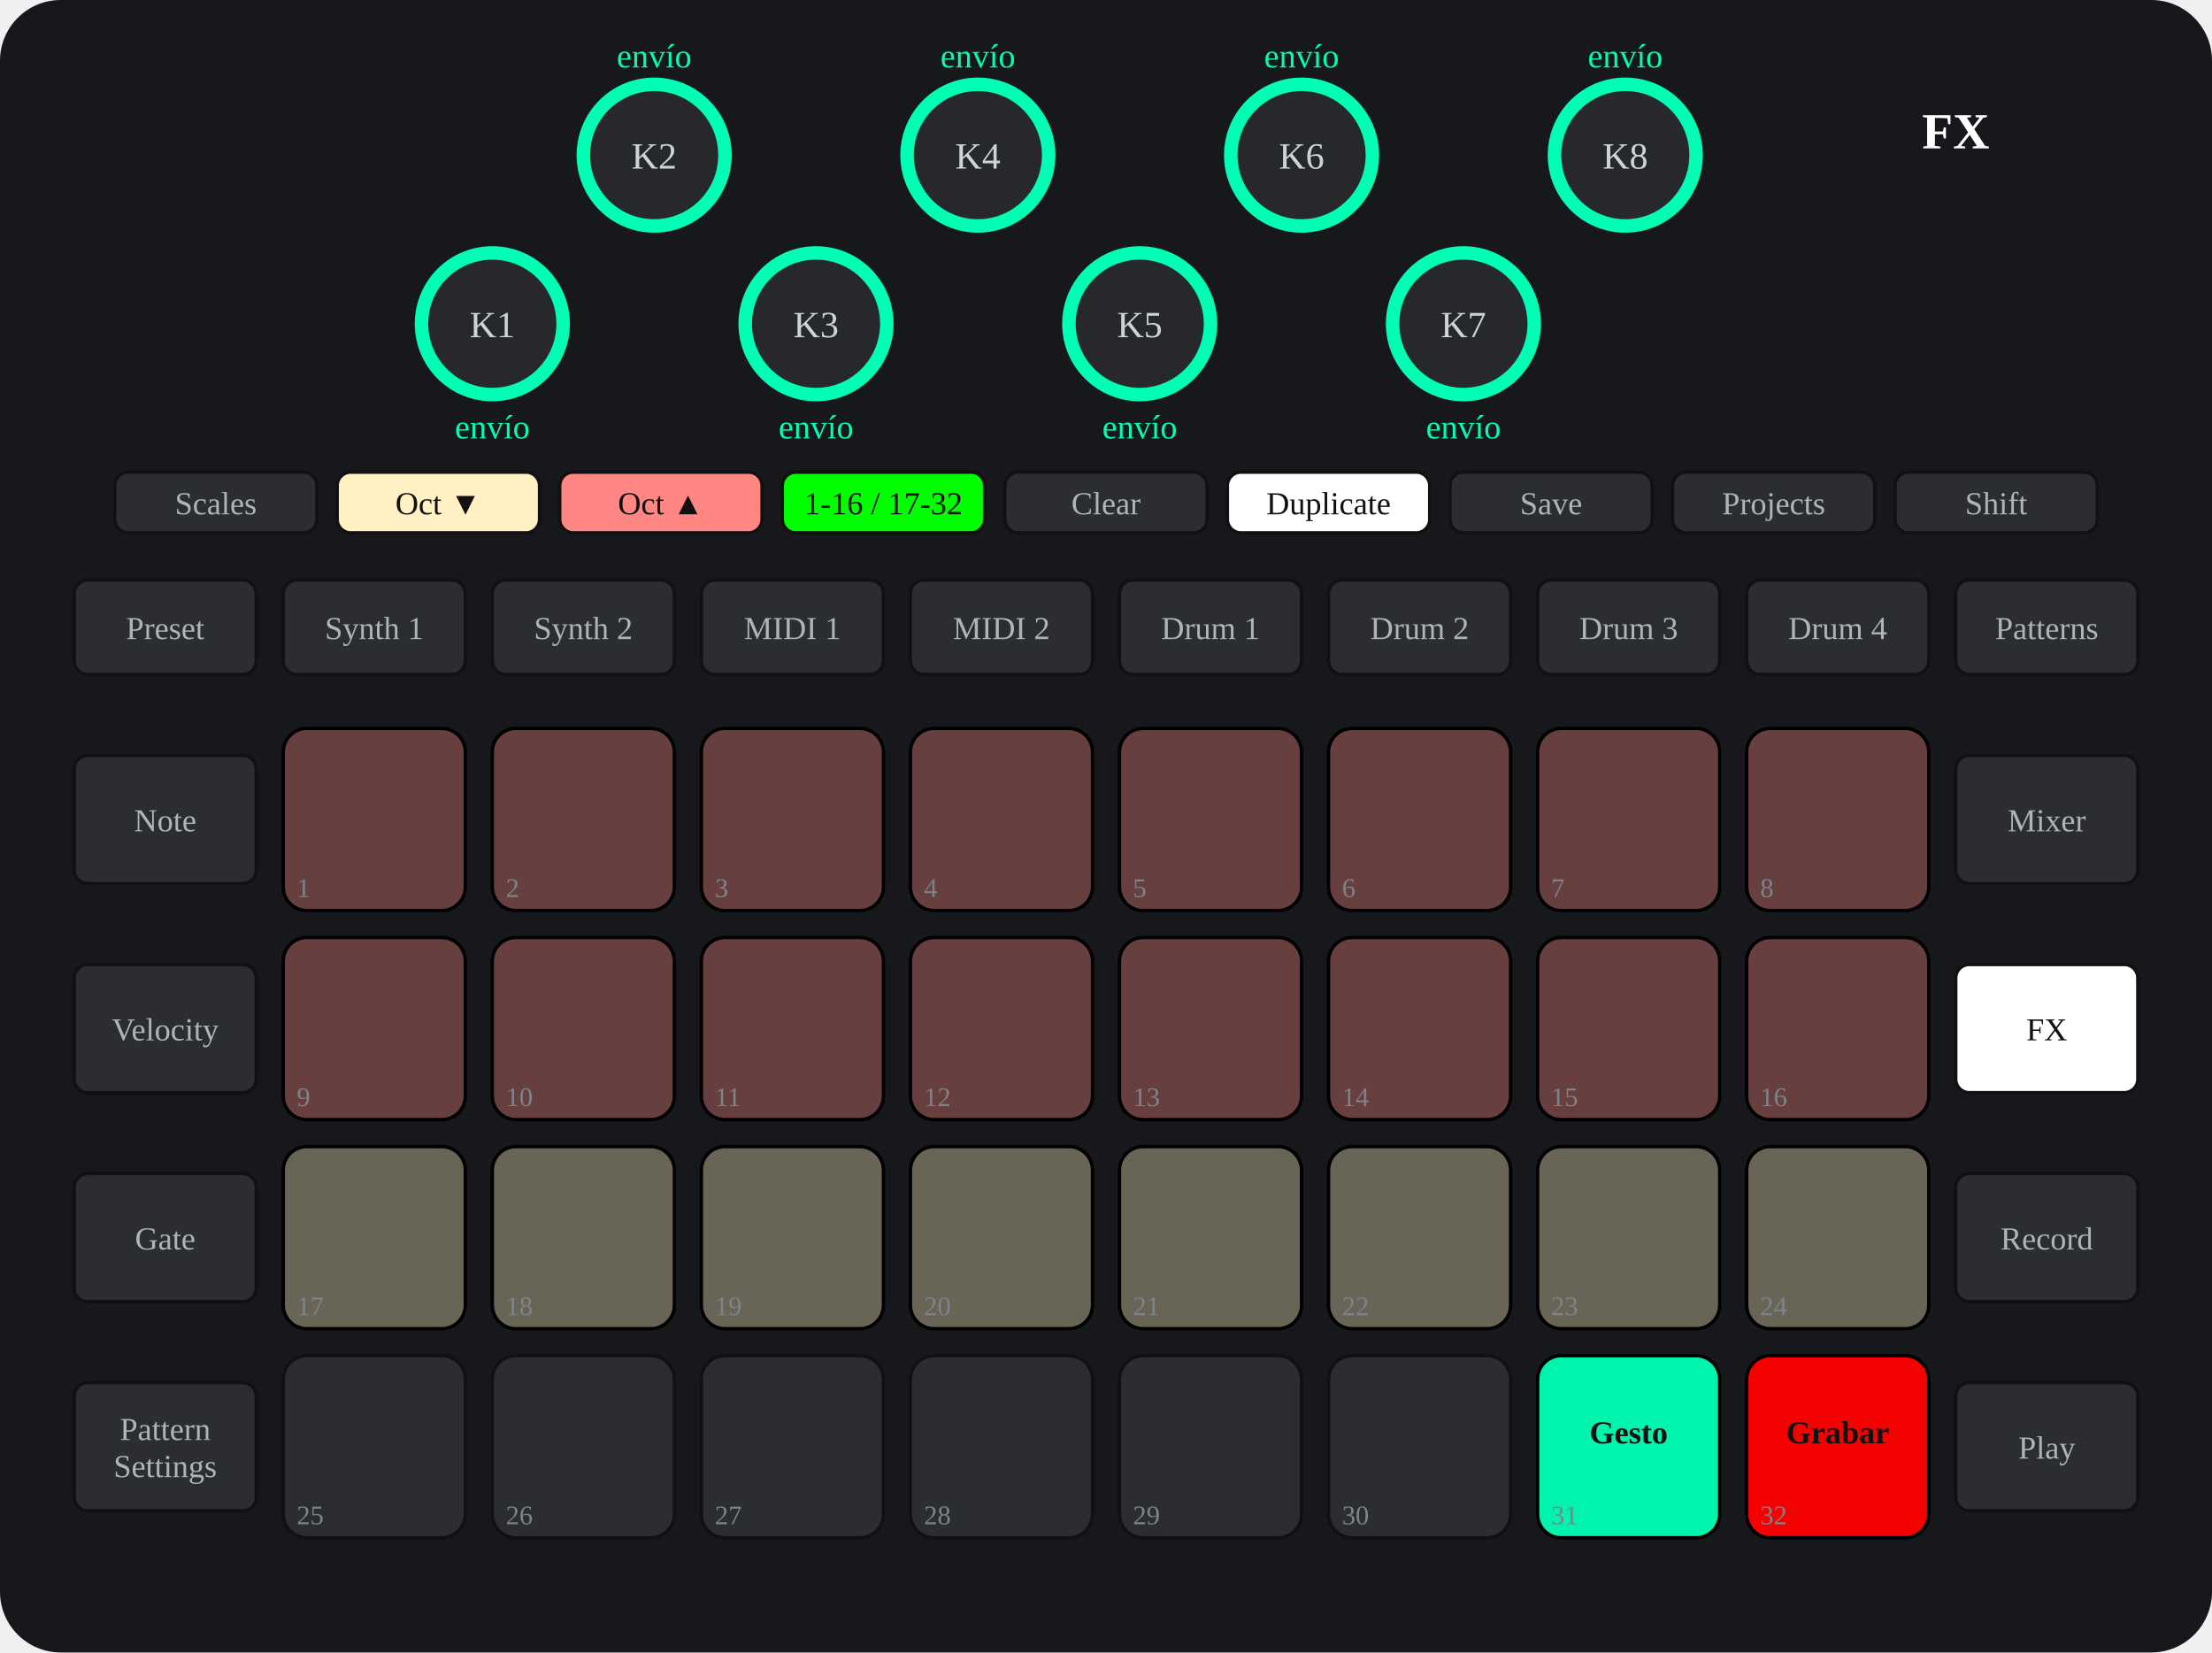
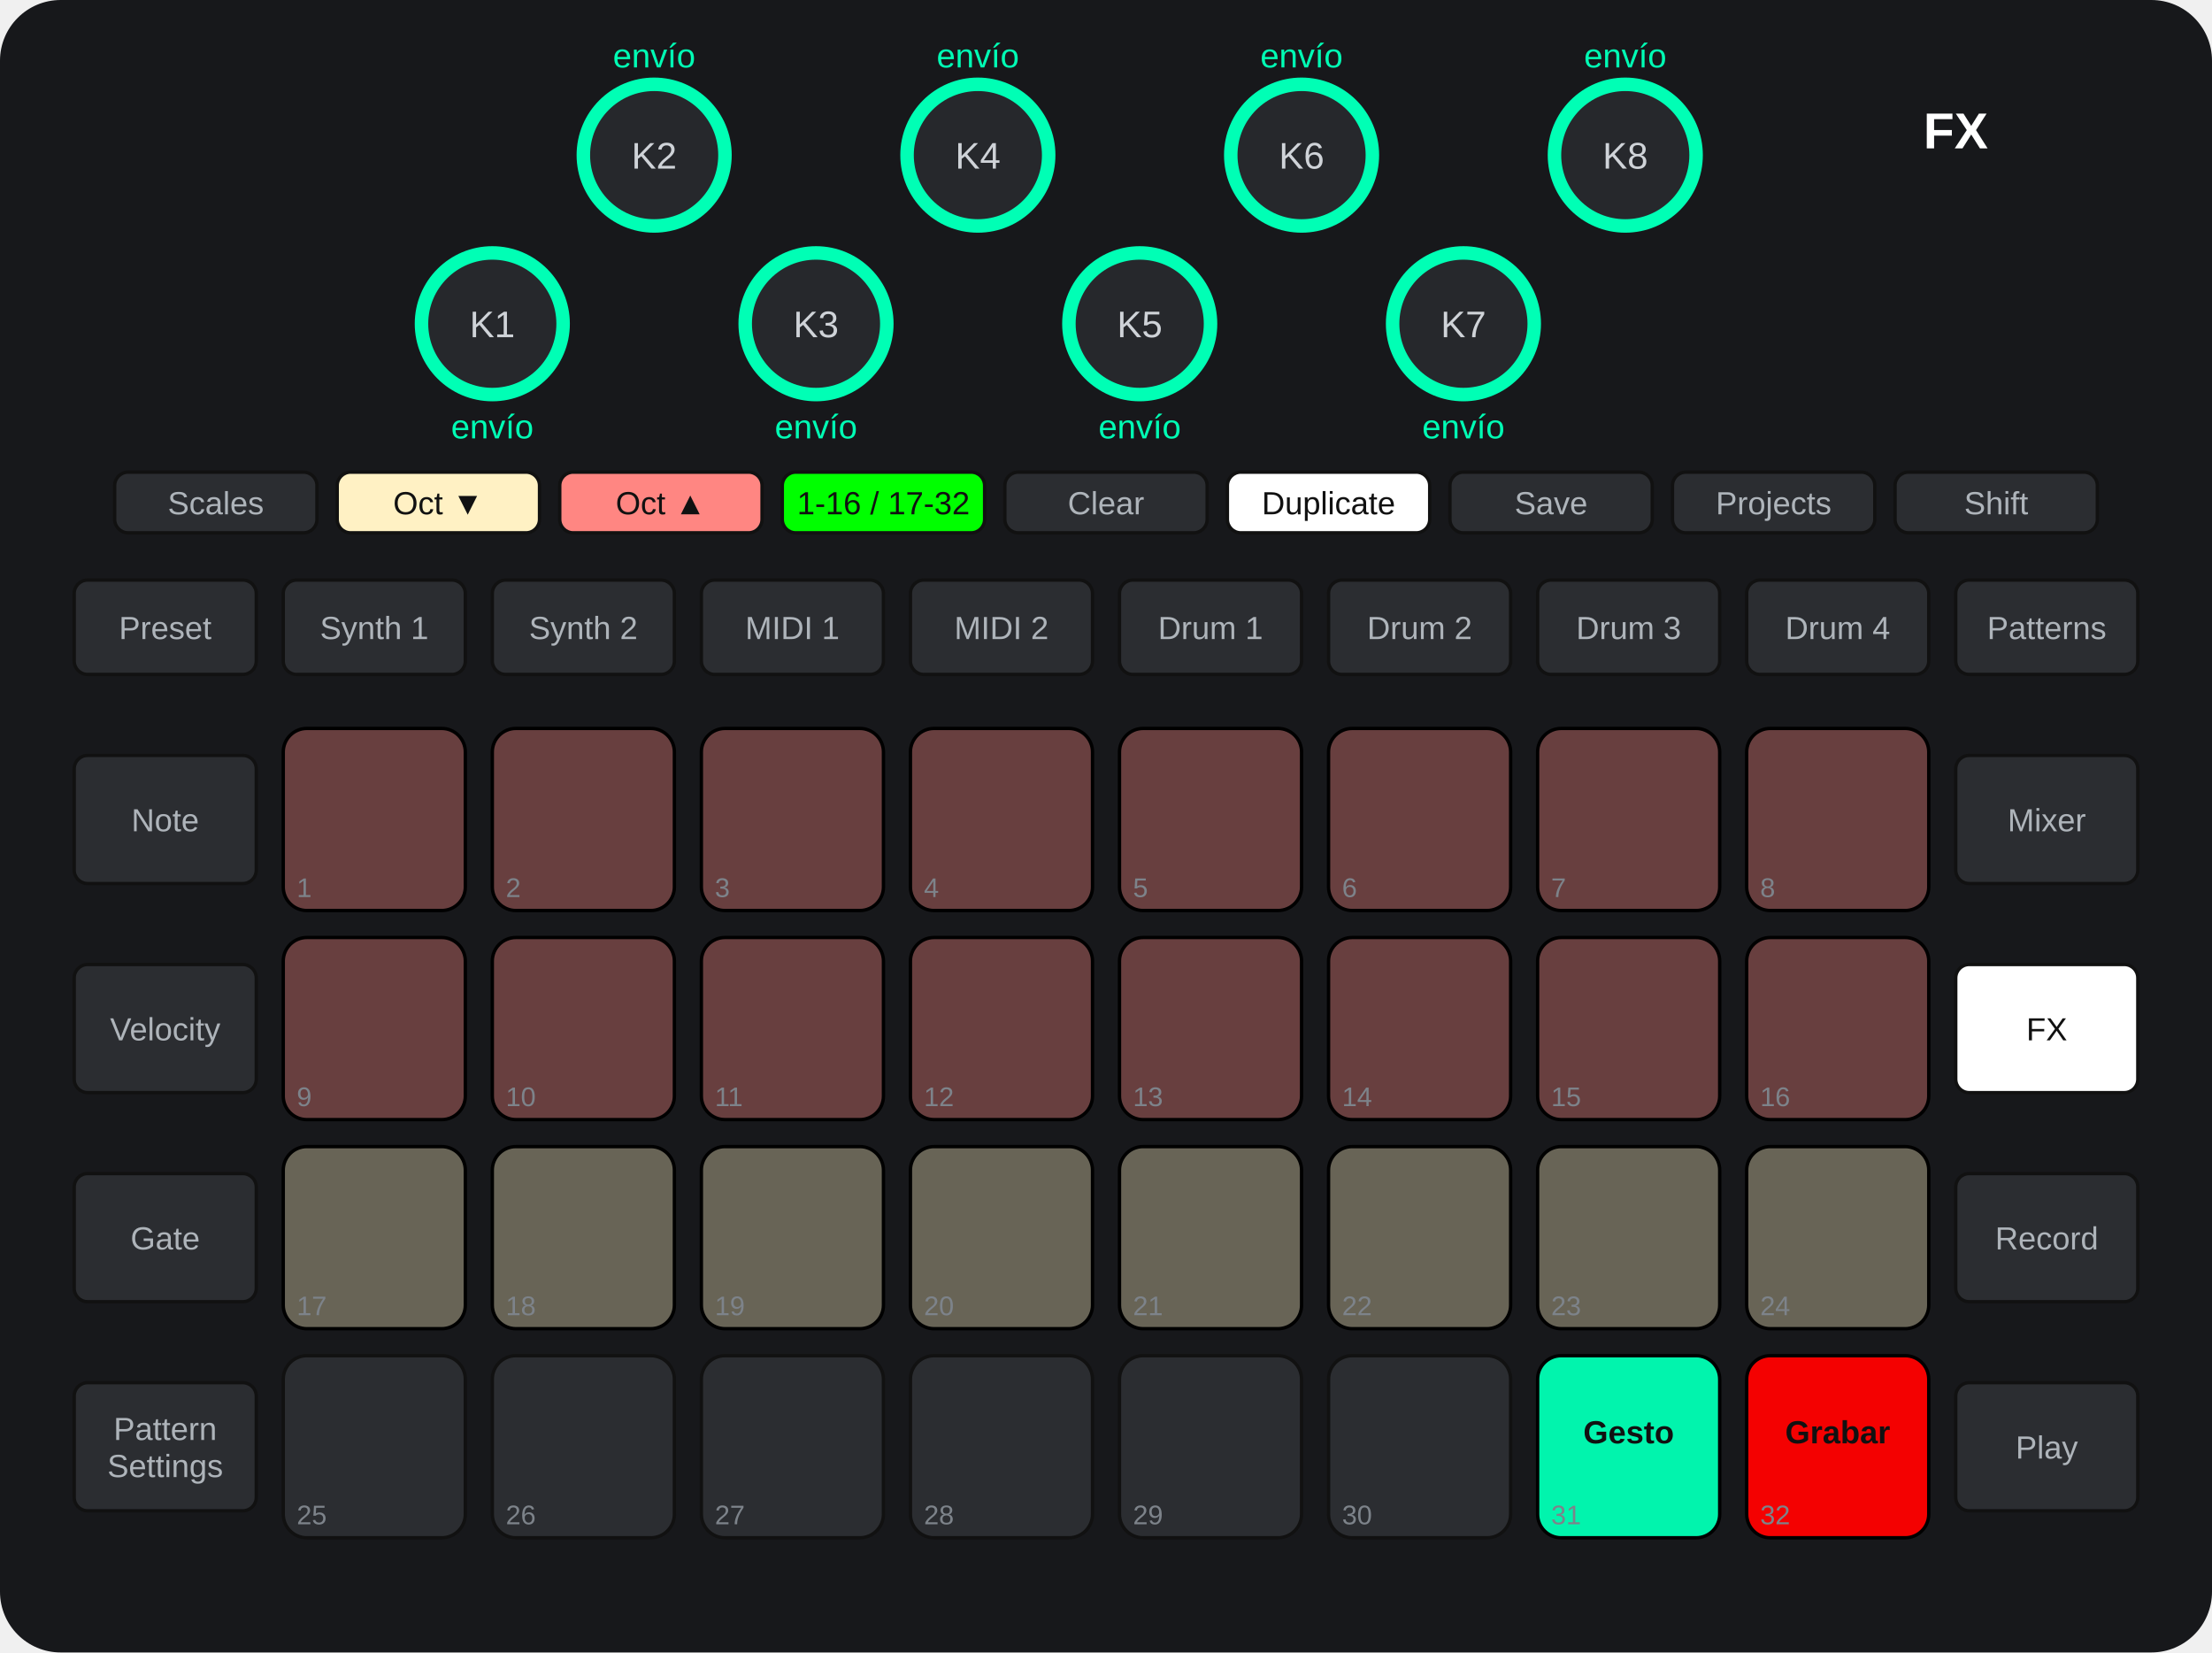
- <svg xmlns="http://www.w3.org/2000/svg" viewBox="0 0 656 490" role="img" aria-label="Vista FX: Octave elige delay / reverb; la fila inferior es la de Master FX.">
+ <svg xmlns="http://www.w3.org/2000/svg" viewBox="0 0 656 490" role="img" aria-label="Vista FX: Octave elige delay / reverb; la fila inferior es la de Master FX." font-family="Arial, Helvetica, sans-serif">
  <rect x="0" y="0" width="656" height="490" rx="18" fill="#17181b" />
  <circle cx="146" cy="96" r="21" fill="#26282c" stroke="#00ffb5" stroke-width="4" />
  <text x="146" y="100" font-size="11" fill="#cfd3d8" text-anchor="middle">K1</text>
  <text x="146" y="130" font-size="10" fill="#00ffb5" text-anchor="middle">envío</text>
  <circle cx="194" cy="46" r="21" fill="#26282c" stroke="#00ffb5" stroke-width="4" />
  <text x="194" y="50" font-size="11" fill="#cfd3d8" text-anchor="middle">K2</text>
  <text x="194" y="20" font-size="10" fill="#00ffb5" text-anchor="middle">envío</text>
  <circle cx="242" cy="96" r="21" fill="#26282c" stroke="#00ffb5" stroke-width="4" />
  <text x="242" y="100" font-size="11" fill="#cfd3d8" text-anchor="middle">K3</text>
  <text x="242" y="130" font-size="10" fill="#00ffb5" text-anchor="middle">envío</text>
  <circle cx="290" cy="46" r="21" fill="#26282c" stroke="#00ffb5" stroke-width="4" />
  <text x="290" y="50" font-size="11" fill="#cfd3d8" text-anchor="middle">K4</text>
  <text x="290" y="20" font-size="10" fill="#00ffb5" text-anchor="middle">envío</text>
  <circle cx="338" cy="96" r="21" fill="#26282c" stroke="#00ffb5" stroke-width="4" />
  <text x="338" y="100" font-size="11" fill="#cfd3d8" text-anchor="middle">K5</text>
  <text x="338" y="130" font-size="10" fill="#00ffb5" text-anchor="middle">envío</text>
  <circle cx="386" cy="46" r="21" fill="#26282c" stroke="#00ffb5" stroke-width="4" />
  <text x="386" y="50" font-size="11" fill="#cfd3d8" text-anchor="middle">K6</text>
  <text x="386" y="20" font-size="10" fill="#00ffb5" text-anchor="middle">envío</text>
  <circle cx="434" cy="96" r="21" fill="#26282c" stroke="#00ffb5" stroke-width="4" />
  <text x="434" y="100" font-size="11" fill="#cfd3d8" text-anchor="middle">K7</text>
  <text x="434" y="130" font-size="10" fill="#00ffb5" text-anchor="middle">envío</text>
  <circle cx="482" cy="46" r="21" fill="#26282c" stroke="#00ffb5" stroke-width="4" />
  <text x="482" y="50" font-size="11" fill="#cfd3d8" text-anchor="middle">K8</text>
  <text x="482" y="20" font-size="10" fill="#00ffb5" text-anchor="middle">envío</text>
  <text x="580" y="44" font-size="15" font-weight="bold" fill="#ffffff" text-anchor="middle">FX</text>
  <rect x="34" y="140" width="60" height="18" rx="4" fill="#2b2d31" stroke="#111" />
  <text x="64.0" y="152.5" font-size="9.5" fill="#aeb4ba" text-anchor="middle">Scales</text>
  <rect x="100" y="140" width="60" height="18" rx="4" fill="#fff1c4" stroke="#111" />
  <text x="130.0" y="152.5" font-size="9.5" fill="#111" text-anchor="middle">Oct ▼</text>
  <rect x="166" y="140" width="60" height="18" rx="4" fill="#ff8682" stroke="#111" />
  <text x="196.0" y="152.5" font-size="9.5" fill="#111" text-anchor="middle">Oct ▲</text>
  <rect x="232" y="140" width="60" height="18" rx="4" fill="#00ff00" stroke="#111" />
  <text x="262.0" y="152.5" font-size="9.5" fill="#111" text-anchor="middle">1-16 / 17-32</text>
  <rect x="298" y="140" width="60" height="18" rx="4" fill="#2b2d31" stroke="#111" />
  <text x="328.0" y="152.5" font-size="9.5" fill="#aeb4ba" text-anchor="middle">Clear</text>
  <rect x="364" y="140" width="60" height="18" rx="4" fill="#ffffff" stroke="#111" />
  <text x="394.0" y="152.5" font-size="9.5" fill="#111" text-anchor="middle">Duplicate</text>
  <rect x="430" y="140" width="60" height="18" rx="4" fill="#2b2d31" stroke="#111" />
  <text x="460.0" y="152.5" font-size="9.5" fill="#aeb4ba" text-anchor="middle">Save</text>
  <rect x="496" y="140" width="60" height="18" rx="4" fill="#2b2d31" stroke="#111" />
  <text x="526.0" y="152.5" font-size="9.5" fill="#aeb4ba" text-anchor="middle">Projects</text>
  <rect x="562" y="140" width="60" height="18" rx="4" fill="#2b2d31" stroke="#111" />
  <text x="592.0" y="152.5" font-size="9.5" fill="#aeb4ba" text-anchor="middle">Shift</text>
  <rect x="22" y="172" width="54" height="28" rx="4" fill="#2b2d31" stroke="#111" />
  <text x="49.0" y="189.5" font-size="9.5" fill="#aeb4ba" text-anchor="middle">Preset</text>
  <rect x="84" y="172" width="54" height="28" rx="4" fill="#2b2d31" stroke="#111" />
  <text x="111.0" y="189.5" font-size="9.5" fill="#aeb4ba" text-anchor="middle">Synth 1</text>
  <rect x="146" y="172" width="54" height="28" rx="4" fill="#2b2d31" stroke="#111" />
  <text x="173.0" y="189.5" font-size="9.5" fill="#aeb4ba" text-anchor="middle">Synth 2</text>
  <rect x="208" y="172" width="54" height="28" rx="4" fill="#2b2d31" stroke="#111" />
  <text x="235.0" y="189.5" font-size="9.5" fill="#aeb4ba" text-anchor="middle">MIDI 1</text>
  <rect x="270" y="172" width="54" height="28" rx="4" fill="#2b2d31" stroke="#111" />
  <text x="297.0" y="189.5" font-size="9.5" fill="#aeb4ba" text-anchor="middle">MIDI 2</text>
  <rect x="332" y="172" width="54" height="28" rx="4" fill="#2b2d31" stroke="#111" />
  <text x="359.0" y="189.5" font-size="9.5" fill="#aeb4ba" text-anchor="middle">Drum 1</text>
  <rect x="394" y="172" width="54" height="28" rx="4" fill="#2b2d31" stroke="#111" />
  <text x="421.0" y="189.5" font-size="9.5" fill="#aeb4ba" text-anchor="middle">Drum 2</text>
  <rect x="456" y="172" width="54" height="28" rx="4" fill="#2b2d31" stroke="#111" />
  <text x="483.0" y="189.5" font-size="9.5" fill="#aeb4ba" text-anchor="middle">Drum 3</text>
  <rect x="518" y="172" width="54" height="28" rx="4" fill="#2b2d31" stroke="#111" />
  <text x="545.0" y="189.5" font-size="9.5" fill="#aeb4ba" text-anchor="middle">Drum 4</text>
  <rect x="580" y="172" width="54" height="28" rx="4" fill="#2b2d31" stroke="#111" />
  <text x="607.0" y="189.5" font-size="9.5" fill="#aeb4ba" text-anchor="middle">Patterns</text>
  <rect x="22" y="224" width="54" height="38" rx="4" fill="#2b2d31" stroke="#111" />
  <text x="49.0" y="246.5" font-size="9.5" fill="#aeb4ba" text-anchor="middle">Note</text>
  <rect x="580" y="224" width="54" height="38" rx="4" fill="#2b2d31" stroke="#111" />
  <text x="607.0" y="246.5" font-size="9.5" fill="#aeb4ba" text-anchor="middle">Mixer</text>
  <rect x="22" y="286" width="54" height="38" rx="4" fill="#2b2d31" stroke="#111" />
  <text x="49.0" y="308.5" font-size="9.5" fill="#aeb4ba" text-anchor="middle">Velocity</text>
  <rect x="580" y="286" width="54" height="38" rx="4" fill="#ffffff" stroke="#111" />
  <text x="607.0" y="308.5" font-size="9.5" fill="#111" text-anchor="middle">FX</text>
  <rect x="22" y="348" width="54" height="38" rx="4" fill="#2b2d31" stroke="#111" />
  <text x="49.0" y="370.5" font-size="9.5" fill="#aeb4ba" text-anchor="middle">Gate</text>
  <rect x="580" y="348" width="54" height="38" rx="4" fill="#2b2d31" stroke="#111" />
  <text x="607.0" y="370.5" font-size="9.5" fill="#aeb4ba" text-anchor="middle">Record</text>
  <rect x="22" y="410" width="54" height="38" rx="4" fill="#2b2d31" stroke="#111" />
  <text x="49.0" y="427.0" font-size="9.5" fill="#aeb4ba" text-anchor="middle">Pattern</text>
  <text x="49.0" y="438.0" font-size="9.5" fill="#aeb4ba" text-anchor="middle">Settings</text>
  <rect x="580" y="410" width="54" height="38" rx="4" fill="#2b2d31" stroke="#111" />
  <text x="607.0" y="432.5" font-size="9.5" fill="#aeb4ba" text-anchor="middle">Play</text>
  <rect x="84" y="216" width="54" height="54" rx="7" fill="#ff8682" fill-opacity="0.35" stroke="#000" stroke-width="1" />
  <text x="88" y="266" font-size="8" fill="#7d838a">1</text>
  <rect x="146" y="216" width="54" height="54" rx="7" fill="#ff8682" fill-opacity="0.35" stroke="#000" stroke-width="1" />
  <text x="150" y="266" font-size="8" fill="#7d838a">2</text>
  <rect x="208" y="216" width="54" height="54" rx="7" fill="#ff8682" fill-opacity="0.35" stroke="#000" stroke-width="1" />
  <text x="212" y="266" font-size="8" fill="#7d838a">3</text>
  <rect x="270" y="216" width="54" height="54" rx="7" fill="#ff8682" fill-opacity="0.35" stroke="#000" stroke-width="1" />
  <text x="274" y="266" font-size="8" fill="#7d838a">4</text>
  <rect x="332" y="216" width="54" height="54" rx="7" fill="#ff8682" fill-opacity="0.35" stroke="#000" stroke-width="1" />
  <text x="336" y="266" font-size="8" fill="#7d838a">5</text>
  <rect x="394" y="216" width="54" height="54" rx="7" fill="#ff8682" fill-opacity="0.35" stroke="#000" stroke-width="1" />
  <text x="398" y="266" font-size="8" fill="#7d838a">6</text>
  <rect x="456" y="216" width="54" height="54" rx="7" fill="#ff8682" fill-opacity="0.35" stroke="#000" stroke-width="1" />
  <text x="460" y="266" font-size="8" fill="#7d838a">7</text>
  <rect x="518" y="216" width="54" height="54" rx="7" fill="#ff8682" fill-opacity="0.35" stroke="#000" stroke-width="1" />
  <text x="522" y="266" font-size="8" fill="#7d838a">8</text>
  <rect x="84" y="278" width="54" height="54" rx="7" fill="#ff8682" fill-opacity="0.35" stroke="#000" stroke-width="1" />
  <text x="88" y="328" font-size="8" fill="#7d838a">9</text>
  <rect x="146" y="278" width="54" height="54" rx="7" fill="#ff8682" fill-opacity="0.35" stroke="#000" stroke-width="1" />
  <text x="150" y="328" font-size="8" fill="#7d838a">10</text>
  <rect x="208" y="278" width="54" height="54" rx="7" fill="#ff8682" fill-opacity="0.35" stroke="#000" stroke-width="1" />
  <text x="212" y="328" font-size="8" fill="#7d838a">11</text>
  <rect x="270" y="278" width="54" height="54" rx="7" fill="#ff8682" fill-opacity="0.35" stroke="#000" stroke-width="1" />
  <text x="274" y="328" font-size="8" fill="#7d838a">12</text>
  <rect x="332" y="278" width="54" height="54" rx="7" fill="#ff8682" fill-opacity="0.35" stroke="#000" stroke-width="1" />
  <text x="336" y="328" font-size="8" fill="#7d838a">13</text>
  <rect x="394" y="278" width="54" height="54" rx="7" fill="#ff8682" fill-opacity="0.35" stroke="#000" stroke-width="1" />
  <text x="398" y="328" font-size="8" fill="#7d838a">14</text>
  <rect x="456" y="278" width="54" height="54" rx="7" fill="#ff8682" fill-opacity="0.35" stroke="#000" stroke-width="1" />
  <text x="460" y="328" font-size="8" fill="#7d838a">15</text>
  <rect x="518" y="278" width="54" height="54" rx="7" fill="#ff8682" fill-opacity="0.35" stroke="#000" stroke-width="1" />
  <text x="522" y="328" font-size="8" fill="#7d838a">16</text>
  <rect x="84" y="340" width="54" height="54" rx="7" fill="#fff1c4" fill-opacity="0.35" stroke="#000" stroke-width="1" />
  <text x="88" y="390" font-size="8" fill="#7d838a">17</text>
  <rect x="146" y="340" width="54" height="54" rx="7" fill="#fff1c4" fill-opacity="0.35" stroke="#000" stroke-width="1" />
  <text x="150" y="390" font-size="8" fill="#7d838a">18</text>
  <rect x="208" y="340" width="54" height="54" rx="7" fill="#fff1c4" fill-opacity="0.35" stroke="#000" stroke-width="1" />
  <text x="212" y="390" font-size="8" fill="#7d838a">19</text>
  <rect x="270" y="340" width="54" height="54" rx="7" fill="#fff1c4" fill-opacity="0.35" stroke="#000" stroke-width="1" />
  <text x="274" y="390" font-size="8" fill="#7d838a">20</text>
  <rect x="332" y="340" width="54" height="54" rx="7" fill="#fff1c4" fill-opacity="0.35" stroke="#000" stroke-width="1" />
  <text x="336" y="390" font-size="8" fill="#7d838a">21</text>
  <rect x="394" y="340" width="54" height="54" rx="7" fill="#fff1c4" fill-opacity="0.35" stroke="#000" stroke-width="1" />
  <text x="398" y="390" font-size="8" fill="#7d838a">22</text>
  <rect x="456" y="340" width="54" height="54" rx="7" fill="#fff1c4" fill-opacity="0.35" stroke="#000" stroke-width="1" />
  <text x="460" y="390" font-size="8" fill="#7d838a">23</text>
  <rect x="518" y="340" width="54" height="54" rx="7" fill="#fff1c4" fill-opacity="0.35" stroke="#000" stroke-width="1" />
  <text x="522" y="390" font-size="8" fill="#7d838a">24</text>
  <rect x="84" y="402" width="54" height="54" rx="7" fill="#2b2d31" stroke="#111" />
  <text x="88" y="452" font-size="8" fill="#7d838a">25</text>
  <rect x="146" y="402" width="54" height="54" rx="7" fill="#2b2d31" stroke="#111" />
  <text x="150" y="452" font-size="8" fill="#7d838a">26</text>
  <rect x="208" y="402" width="54" height="54" rx="7" fill="#2b2d31" stroke="#111" />
  <text x="212" y="452" font-size="8" fill="#7d838a">27</text>
  <rect x="270" y="402" width="54" height="54" rx="7" fill="#2b2d31" stroke="#111" />
  <text x="274" y="452" font-size="8" fill="#7d838a">28</text>
  <rect x="332" y="402" width="54" height="54" rx="7" fill="#2b2d31" stroke="#111" />
  <text x="336" y="452" font-size="8" fill="#7d838a">29</text>
  <rect x="394" y="402" width="54" height="54" rx="7" fill="#2b2d31" stroke="#111" />
  <text x="398" y="452" font-size="8" fill="#7d838a">30</text>
  <rect x="456" y="402" width="54" height="54" rx="7" fill="#00ffb5" fill-opacity="0.95" stroke="#000" stroke-width="1" />
  <text x="483.0" y="428" font-size="9.5" fill="#111" text-anchor="middle" font-weight="bold">Gesto</text>
  <text x="460" y="452" font-size="8" fill="#7d838a">31</text>
  <rect x="518" y="402" width="54" height="54" rx="7" fill="#ff0000" fill-opacity="0.95" stroke="#000" stroke-width="1" />
  <text x="545.0" y="428" font-size="9.5" fill="#111" text-anchor="middle" font-weight="bold">Grabar</text>
  <text x="522" y="452" font-size="8" fill="#7d838a">32</text>
</svg>
